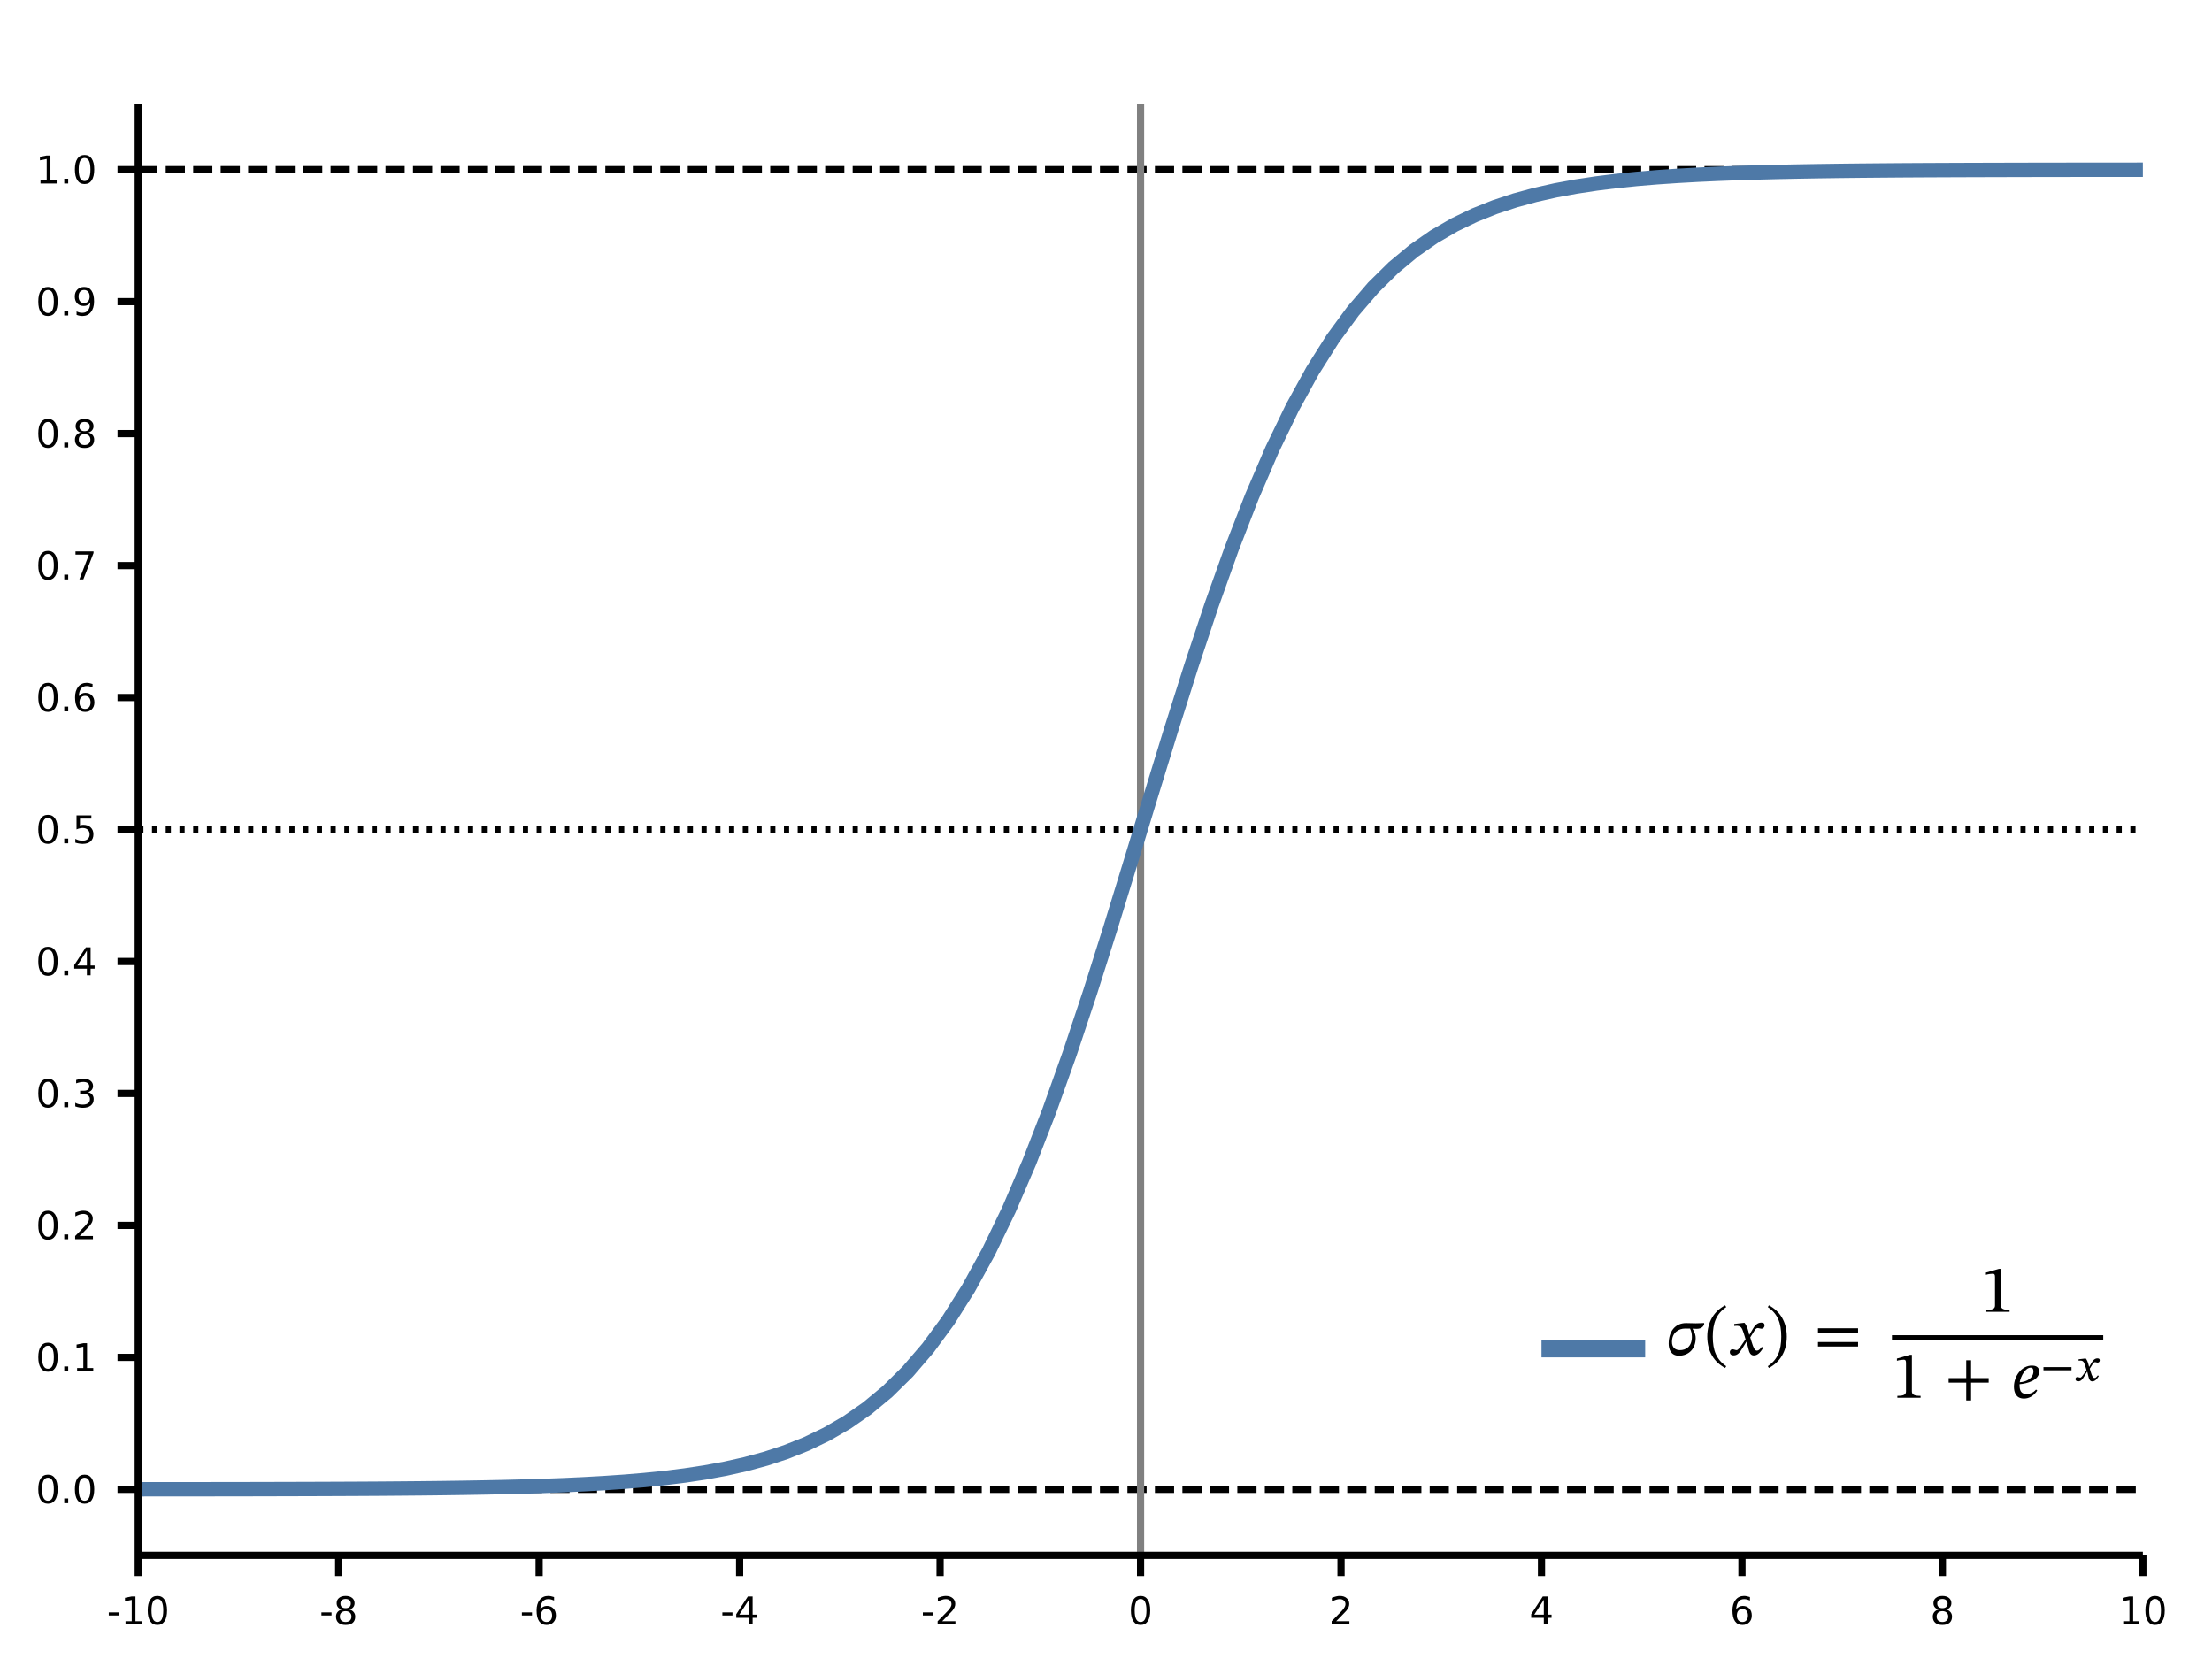
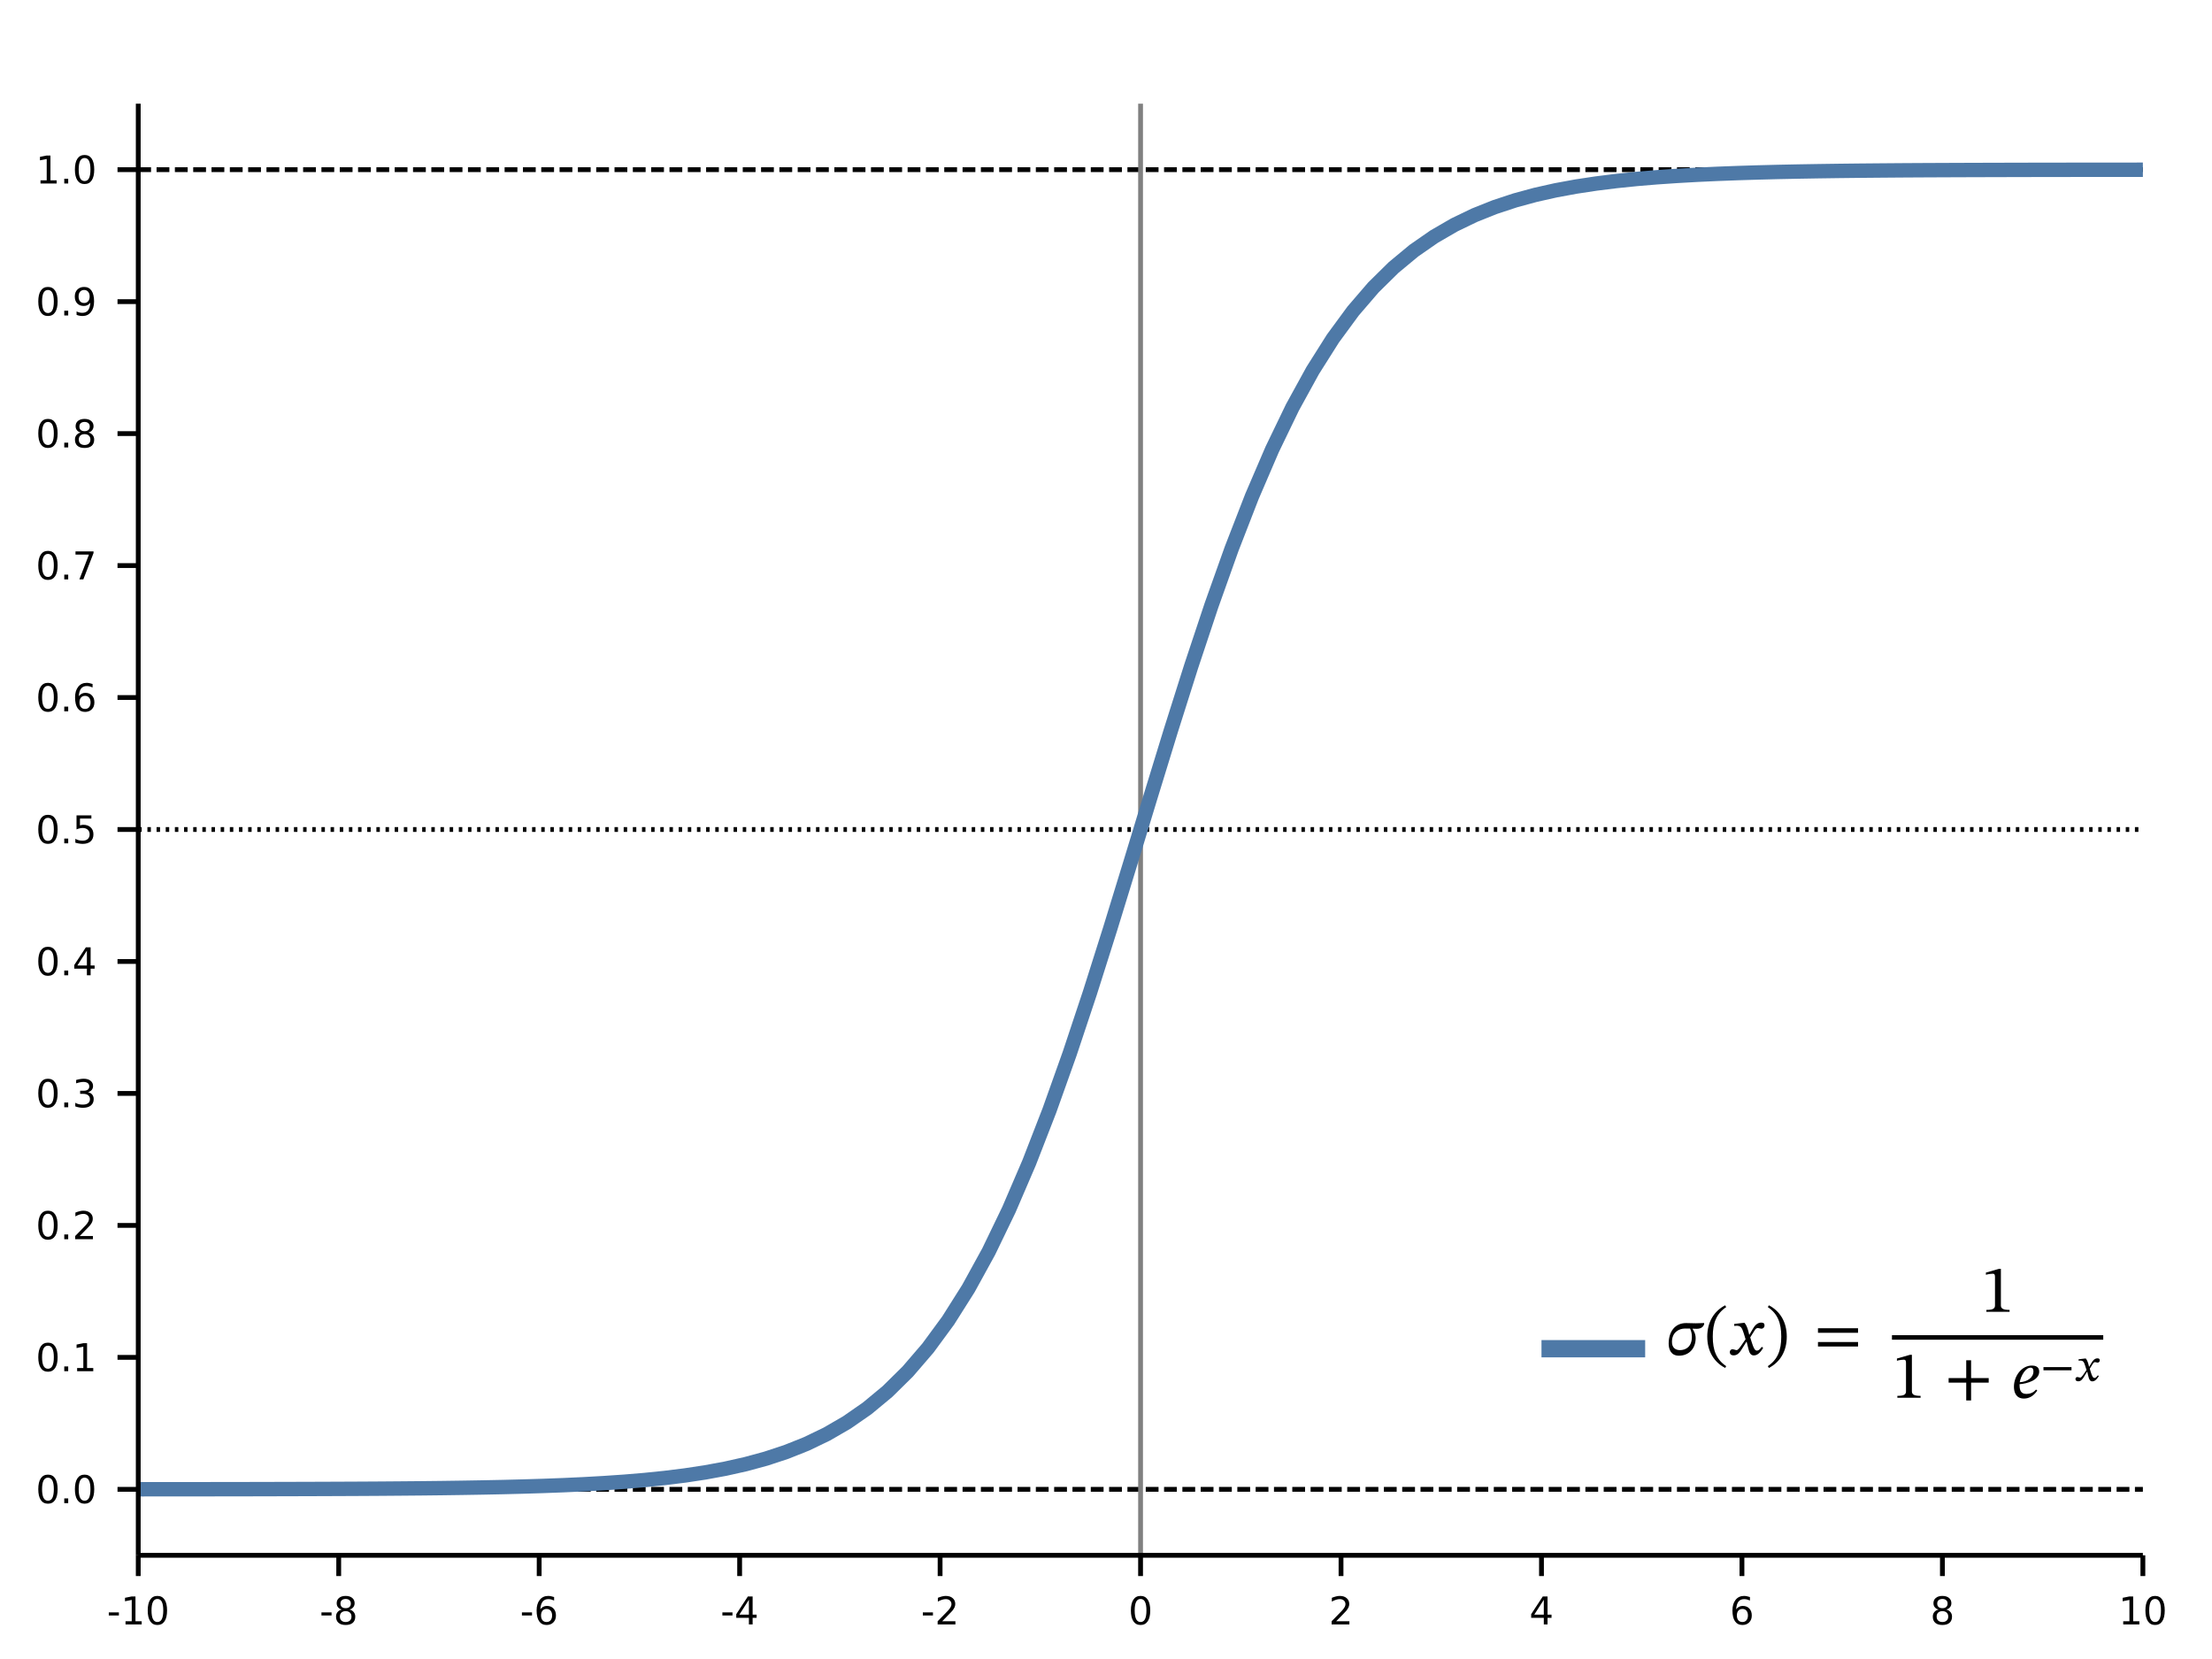
<svg xmlns="http://www.w3.org/2000/svg" xmlns:xlink="http://www.w3.org/1999/xlink" width="640px" height="480px" viewBox="0 0 640 480" version="1.1">
  <defs>
    <g>
      <symbol overflow="visible" id="glyph0-0">
        <path style="stroke:none;" d="M 0.547 1.969 L 0.547 -7.828 L 6.109 -7.828 L 6.109 1.969 Z M 1.172 1.344 L 5.484 1.344 L 5.484 -7.203 L 1.172 -7.203 Z M 1.172 1.344 " />
      </symbol>
      <symbol overflow="visible" id="glyph0-1">
        <path style="stroke:none;" d="M 0.547 -3.484 L 3.469 -3.484 L 3.469 -2.594 L 0.547 -2.594 Z M 0.547 -3.484 " />
      </symbol>
      <symbol overflow="visible" id="glyph0-2">
        <path style="stroke:none;" d="M 1.375 -0.922 L 3.172 -0.922 L 3.172 -7.094 L 1.219 -6.703 L 1.219 -7.703 L 3.156 -8.094 L 4.25 -8.094 L 4.25 -0.922 L 6.047 -0.922 L 6.047 0 L 1.375 0 Z M 1.375 -0.922 " />
      </symbol>
      <symbol overflow="visible" id="glyph0-3">
        <path style="stroke:none;" d="M 3.531 -7.375 C 2.969 -7.375 2.539 -7.098 2.25 -6.547 C 1.969 -5.992 1.828 -5.16 1.828 -4.047 C 1.828 -2.93 1.969 -2.094 2.25 -1.531 C 2.539 -0.977 2.969 -0.703 3.531 -0.703 C 4.102 -0.703 4.531 -0.977 4.812 -1.531 C 5.094 -2.094 5.234 -2.93 5.234 -4.047 C 5.234 -5.16 5.094 -5.992 4.812 -6.547 C 4.531 -7.098 4.102 -7.375 3.531 -7.375 Z M 3.531 -8.25 C 4.438 -8.25 5.129 -7.891 5.609 -7.172 C 6.086 -6.453 6.328 -5.41 6.328 -4.047 C 6.328 -2.68 6.086 -1.641 5.609 -0.922 C 5.129 -0.203 4.438 0.156 3.531 0.156 C 2.625 0.156 1.93 -0.203 1.453 -0.922 C 0.973 -1.641 0.734 -2.68 0.734 -4.047 C 0.734 -5.41 0.973 -6.453 1.453 -7.172 C 1.93 -7.891 2.625 -8.25 3.531 -8.25 Z M 3.531 -8.25 " />
      </symbol>
      <symbol overflow="visible" id="glyph0-4">
        <path style="stroke:none;" d="M 3.531 -3.844 C 3.008 -3.844 2.598 -3.703 2.297 -3.422 C 2.004 -3.148 1.859 -2.77 1.859 -2.281 C 1.859 -1.789 2.004 -1.406 2.297 -1.125 C 2.598 -0.844 3.008 -0.703 3.531 -0.703 C 4.051 -0.703 4.461 -0.844 4.766 -1.125 C 5.066 -1.406 5.219 -1.789 5.219 -2.281 C 5.219 -2.77 5.066 -3.148 4.766 -3.422 C 4.461 -3.703 4.051 -3.844 3.531 -3.844 Z M 2.438 -4.312 C 1.969 -4.426 1.598 -4.645 1.328 -4.969 C 1.066 -5.289 0.938 -5.68 0.938 -6.141 C 0.938 -6.785 1.164 -7.297 1.625 -7.672 C 2.094 -8.055 2.727 -8.25 3.531 -8.25 C 4.332 -8.25 4.961 -8.055 5.422 -7.672 C 5.891 -7.297 6.125 -6.785 6.125 -6.141 C 6.125 -5.68 5.988 -5.289 5.719 -4.969 C 5.457 -4.645 5.094 -4.426 4.625 -4.312 C 5.156 -4.188 5.566 -3.941 5.859 -3.578 C 6.16 -3.223 6.312 -2.789 6.312 -2.281 C 6.312 -1.488 6.07 -0.883 5.594 -0.469 C 5.113 -0.051 4.426 0.156 3.531 0.156 C 2.633 0.156 1.945 -0.051 1.469 -0.469 C 0.988 -0.883 0.75 -1.488 0.75 -2.281 C 0.75 -2.789 0.895 -3.223 1.188 -3.578 C 1.488 -3.941 1.906 -4.188 2.438 -4.312 Z M 2.031 -6.047 C 2.031 -5.617 2.16 -5.285 2.422 -5.047 C 2.691 -4.816 3.062 -4.703 3.531 -4.703 C 4 -4.703 4.363 -4.816 4.625 -5.047 C 4.895 -5.285 5.031 -5.617 5.031 -6.047 C 5.031 -6.461 4.895 -6.785 4.625 -7.016 C 4.363 -7.254 4 -7.375 3.531 -7.375 C 3.062 -7.375 2.691 -7.254 2.422 -7.016 C 2.16 -6.785 2.031 -6.461 2.031 -6.047 Z M 2.031 -6.047 " />
      </symbol>
      <symbol overflow="visible" id="glyph0-5">
        <path style="stroke:none;" d="M 3.672 -4.484 C 3.172 -4.484 2.773 -4.316 2.484 -3.984 C 2.203 -3.648 2.062 -3.188 2.062 -2.594 C 2.062 -2.008 2.203 -1.547 2.484 -1.203 C 2.773 -0.867 3.172 -0.703 3.672 -0.703 C 4.16 -0.703 4.547 -0.867 4.828 -1.203 C 5.117 -1.547 5.266 -2.008 5.266 -2.594 C 5.266 -3.188 5.117 -3.648 4.828 -3.984 C 4.547 -4.316 4.16 -4.484 3.672 -4.484 Z M 5.844 -7.922 L 5.844 -6.922 C 5.57 -7.047 5.297 -7.145 5.016 -7.219 C 4.734 -7.289 4.453 -7.328 4.172 -7.328 C 3.453 -7.328 2.898 -7.082 2.516 -6.594 C 2.141 -6.102 1.922 -5.363 1.859 -4.375 C 2.078 -4.688 2.348 -4.926 2.672 -5.094 C 2.992 -5.27 3.348 -5.359 3.734 -5.359 C 4.547 -5.359 5.188 -5.109 5.656 -4.609 C 6.133 -4.117 6.375 -3.445 6.375 -2.594 C 6.375 -1.758 6.125 -1.094 5.625 -0.594 C 5.133 -0.094 4.484 0.156 3.672 0.156 C 2.734 0.156 2.016 -0.203 1.516 -0.922 C 1.023 -1.641 0.781 -2.68 0.781 -4.047 C 0.781 -5.328 1.082 -6.348 1.688 -7.109 C 2.289 -7.867 3.109 -8.25 4.141 -8.25 C 4.41 -8.25 4.688 -8.219 4.969 -8.156 C 5.25 -8.102 5.539 -8.023 5.844 -7.922 Z M 5.844 -7.922 " />
      </symbol>
      <symbol overflow="visible" id="glyph0-6">
        <path style="stroke:none;" d="M 4.203 -7.141 L 1.438 -2.828 L 4.203 -2.828 Z M 3.906 -8.094 L 5.281 -8.094 L 5.281 -2.828 L 6.438 -2.828 L 6.438 -1.906 L 5.281 -1.906 L 5.281 0 L 4.203 0 L 4.203 -1.906 L 0.547 -1.906 L 0.547 -2.969 Z M 3.906 -8.094 " />
      </symbol>
      <symbol overflow="visible" id="glyph0-7">
        <path style="stroke:none;" d="M 2.125 -0.922 L 5.953 -0.922 L 5.953 0 L 0.812 0 L 0.812 -0.922 C 1.227 -1.348 1.797 -1.926 2.516 -2.656 C 3.234 -3.383 3.688 -3.852 3.875 -4.062 C 4.219 -4.457 4.457 -4.789 4.594 -5.062 C 4.738 -5.332 4.812 -5.598 4.812 -5.859 C 4.812 -6.297 4.66 -6.648 4.359 -6.922 C 4.055 -7.191 3.66 -7.328 3.172 -7.328 C 2.828 -7.328 2.461 -7.266 2.078 -7.141 C 1.703 -7.023 1.301 -6.848 0.875 -6.609 L 0.875 -7.703 C 1.312 -7.879 1.723 -8.016 2.109 -8.109 C 2.492 -8.203 2.844 -8.25 3.156 -8.25 C 4 -8.25 4.664 -8.035 5.156 -7.609 C 5.656 -7.191 5.906 -6.633 5.906 -5.938 C 5.906 -5.602 5.844 -5.285 5.719 -4.984 C 5.594 -4.691 5.367 -4.344 5.047 -3.938 C 4.953 -3.832 4.66 -3.523 4.172 -3.016 C 3.691 -2.516 3.008 -1.816 2.125 -0.922 Z M 2.125 -0.922 " />
      </symbol>
      <symbol overflow="visible" id="glyph0-8">
        <path style="stroke:none;" d="M 1.188 -1.375 L 2.328 -1.375 L 2.328 0 L 1.188 0 Z M 1.188 -1.375 " />
      </symbol>
      <symbol overflow="visible" id="glyph0-9">
        <path style="stroke:none;" d="M 4.5 -4.359 C 5.031 -4.254 5.441 -4.023 5.734 -3.672 C 6.023 -3.316 6.172 -2.879 6.172 -2.359 C 6.172 -1.555 5.895 -0.938 5.344 -0.5 C 4.801 -0.062 4.023 0.156 3.016 0.156 C 2.672 0.156 2.316 0.117 1.953 0.047 C 1.598 -0.016 1.227 -0.113 0.844 -0.25 L 0.844 -1.297 C 1.145 -1.117 1.477 -0.984 1.844 -0.891 C 2.207 -0.805 2.586 -0.766 2.984 -0.766 C 3.672 -0.766 4.191 -0.898 4.547 -1.172 C 4.91 -1.441 5.094 -1.836 5.094 -2.359 C 5.094 -2.828 4.922 -3.195 4.578 -3.469 C 4.242 -3.738 3.781 -3.875 3.188 -3.875 L 2.25 -3.875 L 2.25 -4.781 L 3.234 -4.781 C 3.773 -4.781 4.188 -4.883 4.469 -5.094 C 4.75 -5.312 4.891 -5.625 4.891 -6.031 C 4.891 -6.445 4.742 -6.766 4.453 -6.984 C 4.16 -7.211 3.738 -7.328 3.188 -7.328 C 2.883 -7.328 2.562 -7.289 2.219 -7.219 C 1.875 -7.156 1.5 -7.055 1.094 -6.922 L 1.094 -7.891 C 1.508 -8.016 1.895 -8.102 2.25 -8.156 C 2.613 -8.219 2.957 -8.25 3.281 -8.25 C 4.113 -8.25 4.77 -8.055 5.25 -7.672 C 5.738 -7.297 5.984 -6.785 5.984 -6.141 C 5.984 -5.691 5.852 -5.312 5.594 -5 C 5.344 -4.695 4.977 -4.484 4.5 -4.359 Z M 4.5 -4.359 " />
      </symbol>
      <symbol overflow="visible" id="glyph0-10">
        <path style="stroke:none;" d="M 1.203 -8.094 L 5.5 -8.094 L 5.5 -7.172 L 2.203 -7.172 L 2.203 -5.188 C 2.359 -5.238 2.516 -5.281 2.672 -5.312 C 2.836 -5.344 3 -5.359 3.156 -5.359 C 4.062 -5.359 4.773 -5.109 5.297 -4.609 C 5.828 -4.117 6.094 -3.445 6.094 -2.594 C 6.094 -1.727 5.82 -1.051 5.281 -0.562 C 4.738 -0.082 3.973 0.156 2.984 0.156 C 2.648 0.156 2.305 0.125 1.953 0.062 C 1.598 0.008 1.234 -0.07 0.859 -0.188 L 0.859 -1.297 C 1.18 -1.117 1.516 -0.984 1.859 -0.891 C 2.211 -0.805 2.582 -0.766 2.969 -0.766 C 3.594 -0.766 4.086 -0.926 4.453 -1.25 C 4.816 -1.582 5 -2.031 5 -2.594 C 5 -3.156 4.816 -3.602 4.453 -3.938 C 4.086 -4.27 3.594 -4.438 2.969 -4.438 C 2.676 -4.438 2.383 -4.398 2.094 -4.328 C 1.801 -4.266 1.504 -4.164 1.203 -4.031 Z M 1.203 -8.094 " />
      </symbol>
      <symbol overflow="visible" id="glyph0-11">
        <path style="stroke:none;" d="M 0.906 -8.094 L 6.125 -8.094 L 6.125 -7.625 L 3.172 0 L 2.031 0 L 4.797 -7.172 L 0.906 -7.172 Z M 0.906 -8.094 " />
      </symbol>
      <symbol overflow="visible" id="glyph0-12">
        <path style="stroke:none;" d="M 1.219 -0.172 L 1.219 -1.172 C 1.488 -1.035 1.766 -0.93 2.047 -0.859 C 2.336 -0.797 2.617 -0.766 2.891 -0.766 C 3.609 -0.766 4.156 -1.004 4.531 -1.484 C 4.914 -1.973 5.141 -2.711 5.203 -3.703 C 4.984 -3.398 4.711 -3.164 4.391 -3 C 4.078 -2.832 3.723 -2.75 3.328 -2.75 C 2.516 -2.75 1.875 -2.992 1.406 -3.484 C 0.938 -3.973 0.703 -4.641 0.703 -5.484 C 0.703 -6.316 0.945 -6.984 1.438 -7.484 C 1.926 -7.992 2.582 -8.25 3.406 -8.25 C 4.344 -8.25 5.055 -7.891 5.547 -7.172 C 6.035 -6.453 6.281 -5.41 6.281 -4.047 C 6.281 -2.766 5.977 -1.742 5.375 -0.984 C 4.77 -0.223 3.957 0.156 2.938 0.156 C 2.656 0.156 2.375 0.129 2.094 0.078 C 1.812 0.023 1.52 -0.055 1.219 -0.172 Z M 3.406 -3.609 C 3.895 -3.609 4.281 -3.773 4.562 -4.109 C 4.852 -4.441 5 -4.898 5 -5.484 C 5 -6.066 4.852 -6.523 4.562 -6.859 C 4.281 -7.203 3.895 -7.375 3.406 -7.375 C 2.906 -7.375 2.508 -7.203 2.219 -6.859 C 1.938 -6.523 1.797 -6.066 1.797 -5.484 C 1.797 -4.898 1.938 -4.441 2.219 -4.109 C 2.508 -3.773 2.906 -3.609 3.406 -3.609 Z M 3.406 -3.609 " />
      </symbol>
      <symbol overflow="visible" id="glyph1-0">
        <path style="stroke:none;" d="M 6.219 -3.297 L 6.219 -3.609 C 6.219 -5.734 9.344 -7.25 9.344 -10.109 C 9.344 -12.125 7.656 -13 5.75 -13 C 3.797 -13 2.453 -11.891 2.453 -10.328 C 2.453 -9.406 2.812 -8.953 3.438 -8.953 C 3.906 -8.953 4.312 -9.219 4.312 -9.812 C 4.312 -10.547 3.906 -10.578 3.906 -11.219 C 3.906 -11.812 4.438 -12.266 5.578 -12.266 C 6.828 -12.266 7.594 -11.578 7.594 -10.047 C 7.594 -7.062 5.438 -6.344 5.438 -3.812 L 5.438 -3.297 Z M 6.953 -0.938 C 6.953 -1.531 6.547 -2.078 5.875 -2.078 C 5.156 -2.078 4.719 -1.562 4.719 -0.938 C 4.719 -0.297 5.094 0.156 5.844 0.156 C 6.547 0.156 6.953 -0.312 6.953 -0.938 Z M 11.562 3.281 L 11.562 -15.266 L 0.188 -15.266 L 0.188 3.281 Z M 10.547 2.25 L 1.188 2.25 L 1.188 -14.266 L 10.547 -14.266 Z M 10.547 2.25 " />
      </symbol>
      <symbol overflow="visible" id="glyph1-1">
        <path style="stroke:none;" d="M 11.047 -9.188 C 10.359 -9.172 9.5 -9.109 8.609 -9.109 C 7.672 -9.109 6.703 -9.172 5.828 -9.172 C 2.703 -9.172 0.797 -6.797 0.797 -3.203 C 0.797 -1.781 1.328 0.266 3.766 0.266 C 6.547 0.266 8.594 -1.688 8.609 -4.781 C 8.625 -6.078 7.953 -7.094 7.719 -7.469 L 7.719 -7.547 C 8.219 -7.516 8.5 -7.516 8.938 -7.516 C 10.422 -7.516 10.938 -8.344 11.078 -8.922 Z M 6.984 -7.578 C 7.297 -6.906 7.516 -6.203 7.516 -5.203 C 7.516 -2.234 5.672 -1.344 4.047 -1.344 C 2.781 -1.344 1.734 -2.047 1.75 -3.734 C 1.75 -6.438 3.688 -7.594 5.562 -7.594 C 6.031 -7.594 6.516 -7.578 6.984 -7.578 Z M 6.984 -7.578 " />
      </symbol>
      <symbol overflow="visible" id="glyph1-2">
        <path style="stroke:none;" d="M 0.875 -5.25 C 0.875 -0.906 2.922 2.172 6.047 3.812 L 6.359 3.297 C 3.516 1.375 2.469 -1.281 2.469 -5.25 C 2.469 -9.219 3.516 -11.875 6.359 -13.797 L 6.047 -14.312 C 2.922 -12.672 0.875 -9.578 0.875 -5.25 Z M 0.875 -5.25 " />
      </symbol>
      <symbol overflow="visible" id="glyph1-3">
        <path style="stroke:none;" d="M 6.125 -5.797 L 6.062 -5.797 L 5.828 -6.781 C 5.562 -7.828 5.188 -8.688 4.719 -9.234 L 4.438 -9.234 L 1.734 -8.922 L 1.734 -8.344 C 1.734 -8.344 2.016 -8.391 2.328 -8.391 C 3.609 -8.422 3.953 -7.891 4.469 -6.266 L 5.016 -4.484 L 3.609 -2.453 C 2.859 -1.359 2.5 -1.344 2.438 -1.344 C 2.094 -1.344 1.625 -1.594 1.203 -1.594 C 0.734 -1.594 0.453 -1.172 0.453 -0.781 C 0.453 -0.297 0.734 0.172 1.578 0.172 C 2.734 0.172 3.375 -0.734 4 -1.75 L 5.25 -3.766 L 5.328 -3.766 L 5.812 -1.812 C 6.078 -0.547 6.516 0.188 7.406 0.188 C 8.734 0.188 9.547 -1.125 10.109 -1.984 L 9.703 -2.297 C 9.172 -1.594 8.812 -1.203 8.297 -1.203 C 7.703 -1.203 7.312 -1.922 6.766 -3.719 L 6.359 -5.031 L 7.547 -6.922 C 7.875 -7.469 8.141 -7.734 8.594 -7.734 C 8.844 -7.734 9.297 -7.547 9.609 -7.547 C 10.125 -7.547 10.5 -7.984 10.5 -8.453 C 10.5 -9 10.266 -9.312 9.531 -9.312 C 8.375 -9.312 7.594 -8.359 7.078 -7.422 Z M 6.125 -5.797 " />
      </symbol>
      <symbol overflow="visible" id="glyph1-4">
        <path style="stroke:none;" d="M 6.062 -5.25 C 6.062 -9.578 4.031 -12.672 0.891 -14.312 L 0.578 -13.797 C 3.422 -11.875 4.469 -9.219 4.469 -5.25 C 4.469 -1.281 3.422 1.375 0.578 3.297 L 0.891 3.812 C 4.031 2.172 6.062 -0.906 6.062 -5.25 Z M 6.062 -5.25 " />
      </symbol>
      <symbol overflow="visible" id="glyph1-5">
        <path style="stroke:none;" d="M 12.797 -6.359 L 12.797 -7.672 L 1.203 -7.672 L 1.203 -6.359 Z M 12.797 -2.391 L 12.797 -3.688 L 1.203 -3.688 L 1.203 -2.391 Z M 12.797 -2.391 " />
      </symbol>
      <symbol overflow="visible" id="glyph1-6">
        <path style="stroke:none;" d="M 8.281 0 L 8.281 -0.547 C 6.484 -0.547 5.766 -0.891 5.766 -1.844 L 5.766 -12.422 L 5.203 -12.422 L 1.438 -11.344 L 1.438 -10.703 C 2.047 -10.906 3.031 -11.016 3.422 -11.016 C 3.906 -11.016 4.062 -10.75 4.062 -10.062 L 4.062 -1.844 C 4.062 -0.875 3.375 -0.547 1.562 -0.547 L 1.562 0 Z M 8.281 0 " />
      </symbol>
      <symbol overflow="visible" id="glyph1-7">
        <path style="stroke:none;" d="M 12.797 -4.375 L 12.797 -5.688 L 7.703 -5.688 L 7.703 -10.844 L 6.297 -10.844 L 6.297 -5.688 L 1.203 -5.688 L 1.203 -4.375 L 6.297 -4.375 L 6.297 0.781 L 7.703 0.781 L 7.703 -4.375 Z M 12.797 -4.375 " />
      </symbol>
      <symbol overflow="visible" id="glyph1-8">
        <path style="stroke:none;" d="M 6.938 -2.375 C 6.156 -1.406 5.094 -1.109 4.203 -1.109 C 2.891 -1.109 2.172 -1.703 2.172 -3.672 L 2.172 -3.922 C 4.438 -4.094 7.859 -5.094 7.859 -7.578 C 7.859 -9.078 6.594 -9.312 5.75 -9.312 C 2.703 -9.312 0.547 -6.203 0.547 -3.188 C 0.547 -1.625 1.125 0.234 3.438 0.234 C 4.719 0.234 6.125 -0.328 7.297 -2.078 Z M 2.219 -4.484 C 2.578 -6.422 3.922 -8.703 5.359 -8.703 C 5.953 -8.703 6.188 -8.312 6.188 -7.641 C 6.188 -5.797 4.406 -4.625 2.219 -4.484 Z M 2.219 -4.484 " />
      </symbol>
      <symbol overflow="visible" id="glyph2-0">
        <path style="stroke:none;" d="M 4.359 -2.312 L 4.359 -2.531 C 4.359 -4.016 6.547 -5.078 6.547 -7.078 C 6.547 -8.5 5.359 -9.109 4.031 -9.109 C 2.656 -9.109 1.719 -8.328 1.719 -7.234 C 1.719 -6.594 1.969 -6.281 2.406 -6.281 C 2.734 -6.281 3.016 -6.453 3.016 -6.875 C 3.016 -7.391 2.734 -7.406 2.734 -7.859 C 2.734 -8.281 3.109 -8.594 3.906 -8.594 C 4.781 -8.594 5.328 -8.109 5.328 -7.031 C 5.328 -4.938 3.812 -4.438 3.812 -2.672 L 3.812 -2.312 Z M 4.875 -0.656 C 4.875 -1.078 4.594 -1.453 4.109 -1.453 C 3.609 -1.453 3.312 -1.094 3.312 -0.656 C 3.312 -0.203 3.562 0.109 4.094 0.109 C 4.594 0.109 4.875 -0.219 4.875 -0.656 Z M 8.094 2.297 L 8.094 -10.688 L 0.141 -10.688 L 0.141 2.297 Z M 7.391 1.578 L 0.828 1.578 L 0.828 -9.984 L 7.391 -9.984 Z M 7.391 1.578 " />
      </symbol>
      <symbol overflow="visible" id="glyph2-1">
        <path style="stroke:none;" d="M 8.953 -3.062 L 8.953 -3.984 L 0.844 -3.984 L 0.844 -3.062 Z M 8.953 -3.062 " />
      </symbol>
      <symbol overflow="visible" id="glyph2-2">
        <path style="stroke:none;" d="M 4.281 -4.062 L 4.25 -4.062 L 4.078 -4.75 C 3.891 -5.484 3.641 -6.078 3.312 -6.469 L 3.109 -6.469 L 1.219 -6.25 L 1.219 -5.844 C 1.219 -5.844 1.422 -5.875 1.641 -5.875 C 2.531 -5.891 2.766 -5.531 3.125 -4.375 L 3.516 -3.141 L 2.531 -1.719 C 2 -0.953 1.75 -0.938 1.703 -0.938 C 1.469 -0.938 1.141 -1.109 0.844 -1.109 C 0.516 -1.109 0.312 -0.812 0.312 -0.547 C 0.312 -0.203 0.516 0.125 1.109 0.125 C 1.922 0.125 2.375 -0.516 2.797 -1.219 L 3.672 -2.641 L 3.734 -2.641 L 4.062 -1.266 C 4.266 -0.375 4.562 0.141 5.188 0.141 C 6.109 0.141 6.688 -0.797 7.078 -1.391 L 6.797 -1.609 C 6.422 -1.109 6.172 -0.844 5.812 -0.844 C 5.391 -0.844 5.109 -1.344 4.734 -2.594 L 4.453 -3.531 L 5.281 -4.844 C 5.516 -5.219 5.703 -5.422 6.016 -5.422 C 6.188 -5.422 6.5 -5.281 6.719 -5.281 C 7.094 -5.281 7.344 -5.594 7.344 -5.922 C 7.344 -6.297 7.188 -6.516 6.672 -6.516 C 5.859 -6.516 5.328 -5.859 4.953 -5.203 Z M 4.281 -4.062 " />
      </symbol>
    </g>
  </defs>
  <g id="surface0">
-     <path style="fill:none;stroke-width:2.083;stroke-linecap:butt;stroke-linejoin:miter;stroke:rgb(0%,0%,0%);stroke-opacity:1;stroke-dasharray:5.55,2.4;stroke-miterlimit:10;" d="M 40 430.91 L 620 430.91 " transform="matrix(1,0,0,-1,0,480)" />
-     <path style="fill:none;stroke-width:2.083;stroke-linecap:butt;stroke-linejoin:miter;stroke:rgb(0%,0%,0%);stroke-opacity:1;stroke-dasharray:1.5,2.475;stroke-miterlimit:10;" d="M 40 240 L 620 240 " transform="matrix(1,0,0,-1,0,480)" />
-     <path style="fill:none;stroke-width:2.083;stroke-linecap:butt;stroke-linejoin:miter;stroke:rgb(0%,0%,0%);stroke-opacity:1;stroke-dasharray:5.55,2.4;stroke-miterlimit:10;" d="M 40 49.09 L 620 49.09 " transform="matrix(1,0,0,-1,0,480)" />
-     <path style="fill:none;stroke-width:2.083;stroke-linecap:butt;stroke-linejoin:miter;stroke:rgb(50.196%,50.196%,50.196%);stroke-opacity:1;stroke-miterlimit:10;" d="M 330 30 L 330 450 " transform="matrix(1,0,0,-1,0,480)" />
+     <path style="fill:none;stroke-width:1.389;stroke-linecap:butt;stroke-linejoin:miter;stroke:rgb(0%,0%,0%);stroke-opacity:1;stroke-dasharray:3.7,1.6;stroke-miterlimit:10;" d="M 40 430.91 L 620 430.91 " transform="matrix(1,0,0,-1,0,480)" />
+     <path style="fill:none;stroke-width:1.389;stroke-linecap:butt;stroke-linejoin:miter;stroke:rgb(0%,0%,0%);stroke-opacity:1;stroke-dasharray:1,1.65;stroke-miterlimit:10;" d="M 40 240 L 620 240 " transform="matrix(1,0,0,-1,0,480)" />
+     <path style="fill:none;stroke-width:1.389;stroke-linecap:butt;stroke-linejoin:miter;stroke:rgb(0%,0%,0%);stroke-opacity:1;stroke-dasharray:3.7,1.6;stroke-miterlimit:10;" d="M 40 49.09 L 620 49.09 " transform="matrix(1,0,0,-1,0,480)" />
+     <path style="fill:none;stroke-width:1.389;stroke-linecap:butt;stroke-linejoin:miter;stroke:rgb(50.196%,50.196%,50.196%);stroke-opacity:1;stroke-miterlimit:10;" d="M 330 30 L 330 450 " transform="matrix(1,0,0,-1,0,480)" />
    <path style="fill:none;stroke-width:4.167;stroke-linecap:butt;stroke-linejoin:miter;stroke:rgb(30.588%,47.451%,65.49%);stroke-opacity:1;stroke-miterlimit:10;" d="M 40 49.109 L 51.719 49.117 L 57.574 49.121 L 69.293 49.137 L 75.152 49.148 L 81.012 49.164 L 86.867 49.18 L 92.727 49.199 L 98.586 49.223 L 104.445 49.25 L 110.305 49.285 L 116.16 49.332 L 122.02 49.383 L 127.879 49.449 L 133.738 49.531 L 139.598 49.629 L 145.453 49.746 L 151.312 49.895 L 157.172 50.074 L 163.031 50.293 L 168.891 50.562 L 174.746 50.891 L 180.605 51.289 L 186.465 51.777 L 192.324 52.375 L 198.184 53.102 L 204.039 53.988 L 209.898 55.066 L 215.758 56.379 L 221.617 57.973 L 227.477 59.906 L 233.332 62.242 L 239.191 65.062 L 245.051 68.457 L 250.91 72.527 L 256.77 77.387 L 262.625 83.156 L 268.484 89.965 L 274.344 97.945 L 280.203 107.219 L 286.062 117.887 L 291.918 130.023 L 297.777 143.652 L 303.637 158.742 L 309.496 175.184 L 315.355 192.789 L 321.211 211.293 L 327.07 230.367 L 332.93 249.633 L 338.789 268.707 L 344.645 287.211 L 350.504 304.816 L 356.363 321.258 L 362.223 336.348 L 368.082 349.977 L 373.938 362.113 L 379.797 372.781 L 385.656 382.055 L 391.516 390.035 L 397.375 396.844 L 403.23 402.613 L 409.09 407.473 L 414.949 411.543 L 420.809 414.938 L 426.668 417.758 L 432.523 420.094 L 438.383 422.027 L 444.242 423.621 L 450.102 424.934 L 455.961 426.012 L 461.816 426.898 L 467.676 427.625 L 473.535 428.223 L 479.395 428.711 L 485.254 429.109 L 491.109 429.438 L 496.969 429.707 L 502.828 429.926 L 508.688 430.105 L 514.547 430.254 L 520.402 430.371 L 526.262 430.469 L 532.121 430.551 L 537.98 430.617 L 543.84 430.668 L 549.695 430.715 L 555.555 430.75 L 561.414 430.777 L 567.273 430.801 L 573.133 430.82 L 578.988 430.836 L 584.848 430.852 L 590.707 430.863 L 602.426 430.879 L 608.281 430.883 L 620 430.891 " transform="matrix(1,0,0,-1,0,480)" />
-     <path style="fill:none;stroke-width:2.083;stroke-linecap:butt;stroke-linejoin:miter;stroke:rgb(0%,0%,0%);stroke-opacity:1;stroke-miterlimit:10;" d="M 40 30 L 620 30 " transform="matrix(1,0,0,-1,0,480)" />
-     <path style="fill:none;stroke-width:2.083;stroke-linecap:butt;stroke-linejoin:miter;stroke:rgb(0%,0%,0%);stroke-opacity:1;stroke-miterlimit:10;" d="M 40 30 L 40 24 M 98 30 L 98 24 M 156 30 L 156 24 M 214 30 L 214 24 M 272 30 L 272 24 M 330 30 L 330 24 M 388 30 L 388 24 M 446 30 L 446 24 M 504 30 L 504 24 M 562 30 L 562 24 M 620 30 L 620 24 " transform="matrix(1,0,0,-1,0,480)" />
+     <path style="fill:none;stroke-width:1.389;stroke-linecap:butt;stroke-linejoin:miter;stroke:rgb(0%,0%,0%);stroke-opacity:1;stroke-miterlimit:10;" d="M 40 30 L 620 30 " transform="matrix(1,0,0,-1,0,480)" />
+     <path style="fill:none;stroke-width:1.389;stroke-linecap:butt;stroke-linejoin:miter;stroke:rgb(0%,0%,0%);stroke-opacity:1;stroke-miterlimit:10;" d="M 40 30 L 40 24 M 98 30 L 98 24 M 156 30 L 156 24 M 214 30 L 214 24 M 272 30 L 272 24 M 330 30 L 330 24 M 388 30 L 388 24 M 446 30 L 446 24 M 504 30 L 504 24 M 562 30 L 562 24 M 620 30 L 620 24 " transform="matrix(1,0,0,-1,0,480)" />
    <g style="fill:rgb(0%,0%,0%);fill-opacity:1;">
      <use xlink:href="#glyph0-1" x="30.93" y="470" />
      <use xlink:href="#glyph0-2" x="34.945" y="470" />
      <use xlink:href="#glyph0-3" x="42.008" y="470" />
    </g>
    <g style="fill:rgb(0%,0%,0%);fill-opacity:1;">
      <use xlink:href="#glyph0-1" x="92.461" y="470" />
      <use xlink:href="#glyph0-4" x="96.477" y="470" />
    </g>
    <g style="fill:rgb(0%,0%,0%);fill-opacity:1;">
      <use xlink:href="#glyph0-1" x="150.461" y="470" />
      <use xlink:href="#glyph0-5" x="154.477" y="470" />
    </g>
    <g style="fill:rgb(0%,0%,0%);fill-opacity:1;">
      <use xlink:href="#glyph0-1" x="208.461" y="470" />
      <use xlink:href="#glyph0-6" x="212.477" y="470" />
    </g>
    <g style="fill:rgb(0%,0%,0%);fill-opacity:1;">
      <use xlink:href="#glyph0-1" x="266.461" y="470" />
      <use xlink:href="#glyph0-7" x="270.477" y="470" />
    </g>
    <g style="fill:rgb(0%,0%,0%);fill-opacity:1;">
      <use xlink:href="#glyph0-3" x="326.469" y="470" />
    </g>
    <g style="fill:rgb(0%,0%,0%);fill-opacity:1;">
      <use xlink:href="#glyph0-7" x="384.469" y="470" />
    </g>
    <g style="fill:rgb(0%,0%,0%);fill-opacity:1;">
      <use xlink:href="#glyph0-6" x="442.469" y="470" />
    </g>
    <g style="fill:rgb(0%,0%,0%);fill-opacity:1;">
      <use xlink:href="#glyph0-5" x="500.469" y="470" />
    </g>
    <g style="fill:rgb(0%,0%,0%);fill-opacity:1;">
      <use xlink:href="#glyph0-4" x="558.469" y="470" />
    </g>
    <g style="fill:rgb(0%,0%,0%);fill-opacity:1;">
      <use xlink:href="#glyph0-2" x="612.938" y="470" />
      <use xlink:href="#glyph0-3" x="620" y="470" />
    </g>
-     <path style="fill:none;stroke-width:2.083;stroke-linecap:butt;stroke-linejoin:miter;stroke:rgb(0%,0%,0%);stroke-opacity:1;stroke-miterlimit:10;" d="M 40 30 L 40 450 " transform="matrix(1,0,0,-1,0,480)" />
-     <path style="fill:none;stroke-width:2.083;stroke-linecap:butt;stroke-linejoin:miter;stroke:rgb(0%,0%,0%);stroke-opacity:1;stroke-miterlimit:10;" d="M 40 49.09 L 34 49.09 M 40 87.273 L 34 87.273 M 40 125.453 L 34 125.453 M 40 163.637 L 34 163.637 M 40 201.816 L 34 201.816 M 40 240 L 34 240 M 40 278.184 L 34 278.184 M 40 316.363 L 34 316.363 M 40 354.547 L 34 354.547 M 40 392.727 L 34 392.727 M 40 430.91 L 34 430.91 " transform="matrix(1,0,0,-1,0,480)" />
+     <path style="fill:none;stroke-width:1.389;stroke-linecap:butt;stroke-linejoin:miter;stroke:rgb(0%,0%,0%);stroke-opacity:1;stroke-miterlimit:10;" d="M 40 30 L 40 450 " transform="matrix(1,0,0,-1,0,480)" />
+     <path style="fill:none;stroke-width:1.389;stroke-linecap:butt;stroke-linejoin:miter;stroke:rgb(0%,0%,0%);stroke-opacity:1;stroke-miterlimit:10;" d="M 40 49.09 L 34 49.09 M 40 87.273 L 34 87.273 M 40 125.453 L 34 125.453 M 40 163.637 L 34 163.637 M 40 201.816 L 34 201.816 M 40 240 L 34 240 M 40 278.184 L 34 278.184 M 40 316.363 L 34 316.363 M 40 354.547 L 34 354.547 M 40 392.727 L 34 392.727 M 40 430.91 L 34 430.91 " transform="matrix(1,0,0,-1,0,480)" />
    <g style="fill:rgb(0%,0%,0%);fill-opacity:1;">
      <use xlink:href="#glyph0-3" x="10.344" y="434.909" />
      <use xlink:href="#glyph0-8" x="17.406" y="434.909" />
      <use xlink:href="#glyph0-3" x="20.938" y="434.909" />
    </g>
    <g style="fill:rgb(0%,0%,0%);fill-opacity:1;">
      <use xlink:href="#glyph0-3" x="10.344" y="396.727" />
      <use xlink:href="#glyph0-8" x="17.406" y="396.727" />
      <use xlink:href="#glyph0-2" x="20.938" y="396.727" />
    </g>
    <g style="fill:rgb(0%,0%,0%);fill-opacity:1;">
      <use xlink:href="#glyph0-3" x="10.344" y="358.545" />
      <use xlink:href="#glyph0-8" x="17.406" y="358.545" />
      <use xlink:href="#glyph0-7" x="20.938" y="358.545" />
    </g>
    <g style="fill:rgb(0%,0%,0%);fill-opacity:1;">
      <use xlink:href="#glyph0-3" x="10.344" y="320.364" />
      <use xlink:href="#glyph0-8" x="17.406" y="320.364" />
      <use xlink:href="#glyph0-9" x="20.938" y="320.364" />
    </g>
    <g style="fill:rgb(0%,0%,0%);fill-opacity:1;">
      <use xlink:href="#glyph0-3" x="10.344" y="282.182" />
      <use xlink:href="#glyph0-8" x="17.406" y="282.182" />
      <use xlink:href="#glyph0-6" x="20.938" y="282.182" />
    </g>
    <g style="fill:rgb(0%,0%,0%);fill-opacity:1;">
      <use xlink:href="#glyph0-3" x="10.344" y="244" />
      <use xlink:href="#glyph0-8" x="17.406" y="244" />
      <use xlink:href="#glyph0-10" x="20.938" y="244" />
    </g>
    <g style="fill:rgb(0%,0%,0%);fill-opacity:1;">
      <use xlink:href="#glyph0-3" x="10.344" y="205.818" />
      <use xlink:href="#glyph0-8" x="17.406" y="205.818" />
      <use xlink:href="#glyph0-5" x="20.938" y="205.818" />
    </g>
    <g style="fill:rgb(0%,0%,0%);fill-opacity:1;">
      <use xlink:href="#glyph0-3" x="10.344" y="167.636" />
      <use xlink:href="#glyph0-8" x="17.406" y="167.636" />
      <use xlink:href="#glyph0-11" x="20.938" y="167.636" />
    </g>
    <g style="fill:rgb(0%,0%,0%);fill-opacity:1;">
      <use xlink:href="#glyph0-3" x="10.344" y="129.455" />
      <use xlink:href="#glyph0-8" x="17.406" y="129.455" />
      <use xlink:href="#glyph0-4" x="20.938" y="129.455" />
    </g>
    <g style="fill:rgb(0%,0%,0%);fill-opacity:1;">
      <use xlink:href="#glyph0-3" x="10.344" y="91.273" />
      <use xlink:href="#glyph0-8" x="17.406" y="91.273" />
      <use xlink:href="#glyph0-12" x="20.938" y="91.273" />
    </g>
    <g style="fill:rgb(0%,0%,0%);fill-opacity:1;">
      <use xlink:href="#glyph0-2" x="10.344" y="53.091" />
      <use xlink:href="#glyph0-8" x="17.406" y="53.091" />
      <use xlink:href="#glyph0-3" x="20.938" y="53.091" />
    </g>
    <path style=" stroke:none;fill-rule:nonzero;fill:rgb(30.588%,47.451%,65.49%);fill-opacity:1;" d="M 446 392.727 L 476 392.727 L 476 387.727 L 446 387.727 L 446 392.727 " />
    <path style=" stroke:none;fill-rule:nonzero;fill:rgb(0%,0%,0%);fill-opacity:1;" d="M 547.402 387.617 L 608.535 387.617 L 608.535 386.312 L 547.402 386.312 L 547.402 387.617 " />
    <g style="fill:rgb(0%,0%,0%);fill-opacity:1;">
      <use xlink:href="#glyph1-1" x="482" y="391.977" />
    </g>
    <g style="fill:rgb(0%,0%,0%);fill-opacity:1;">
      <use xlink:href="#glyph1-2" x="493.089" y="391.977" />
    </g>
    <g style="fill:rgb(0%,0%,0%);fill-opacity:1;">
      <use xlink:href="#glyph1-3" x="500.034" y="391.977" />
    </g>
    <g style="fill:rgb(0%,0%,0%);fill-opacity:1;">
      <use xlink:href="#glyph1-4" x="510.906" y="391.977" />
    </g>
    <g style="fill:rgb(0%,0%,0%);fill-opacity:1;">
      <use xlink:href="#glyph1-5" x="524.795" y="391.977" />
    </g>
    <g style="fill:rgb(0%,0%,0%);fill-opacity:1;">
      <use xlink:href="#glyph1-6" x="573.152" y="379.542" />
    </g>
    <g style="fill:rgb(0%,0%,0%);fill-opacity:1;">
      <use xlink:href="#glyph1-6" x="547.404" y="404.412" />
    </g>
    <g style="fill:rgb(0%,0%,0%);fill-opacity:1;">
      <use xlink:href="#glyph1-7" x="562.595" y="404.412" />
    </g>
    <g style="fill:rgb(0%,0%,0%);fill-opacity:1;">
      <use xlink:href="#glyph1-8" x="582.148" y="404.412" />
    </g>
    <g style="fill:rgb(0%,0%,0%);fill-opacity:1;">
      <use xlink:href="#glyph2-1" x="590.394" y="399.529" />
    </g>
    <g style="fill:rgb(0%,0%,0%);fill-opacity:1;">
      <use xlink:href="#glyph2-2" x="600.181" y="399.529" />
    </g>
  </g>
</svg>
